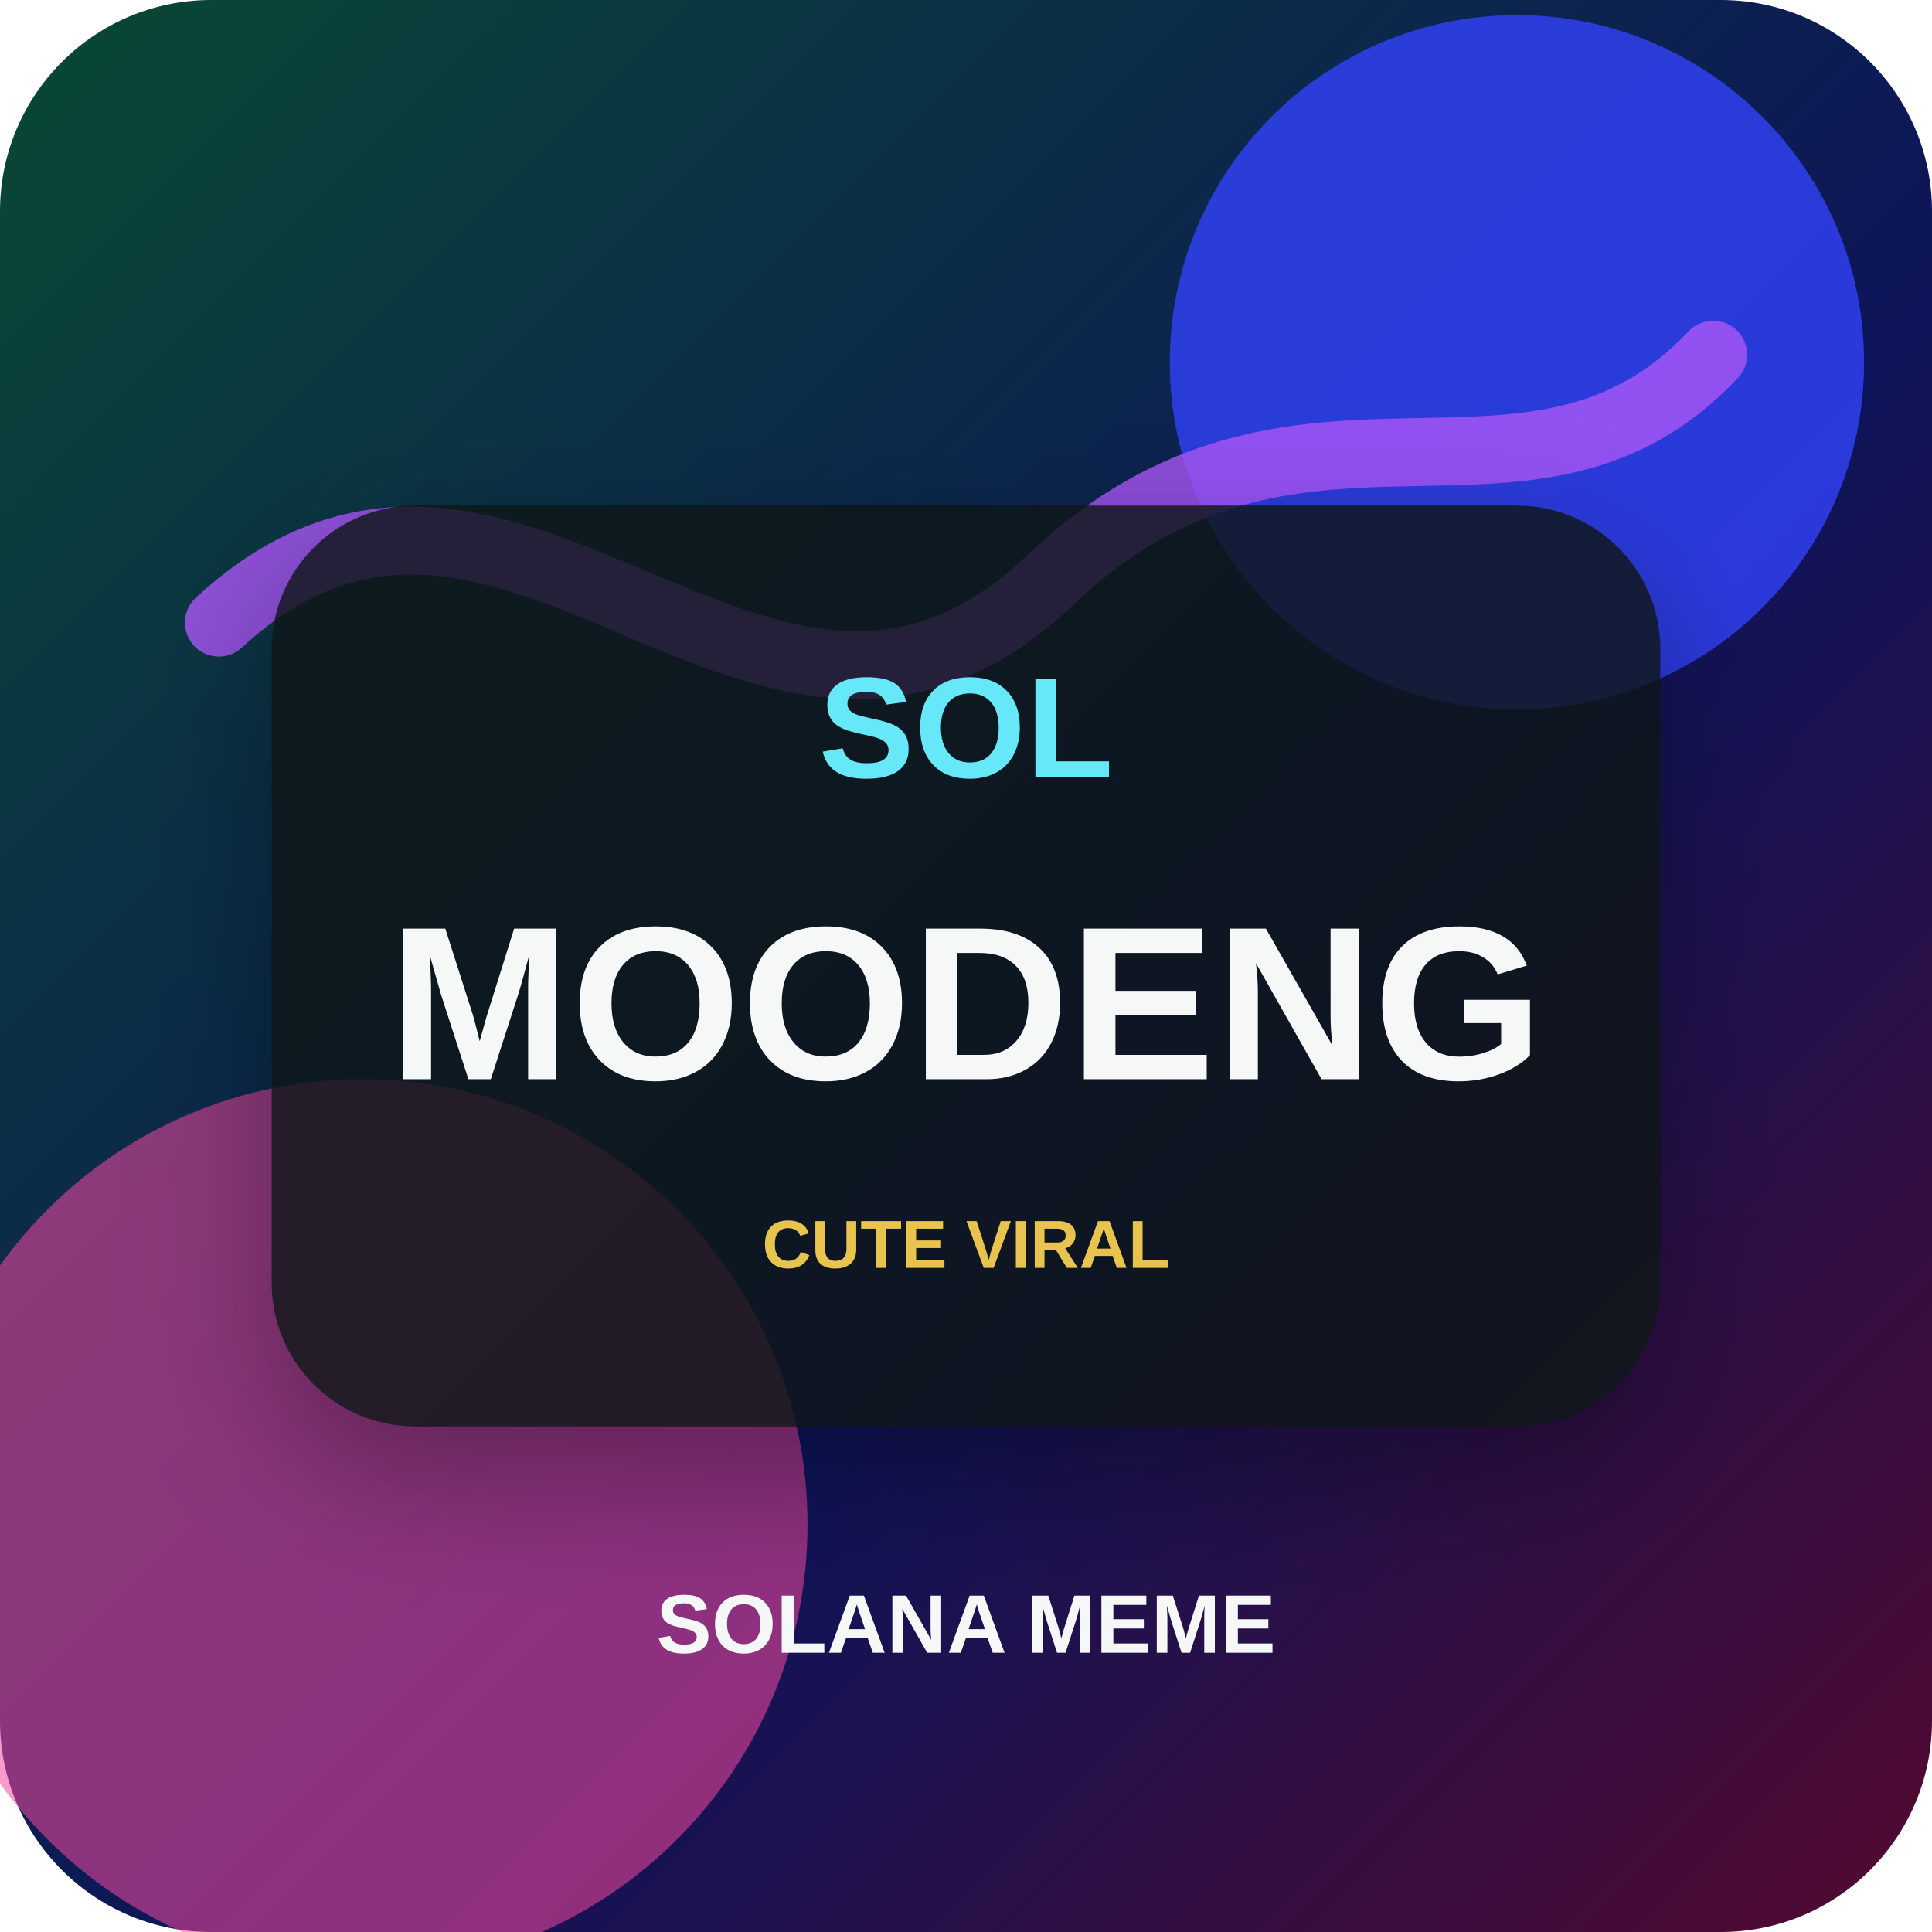
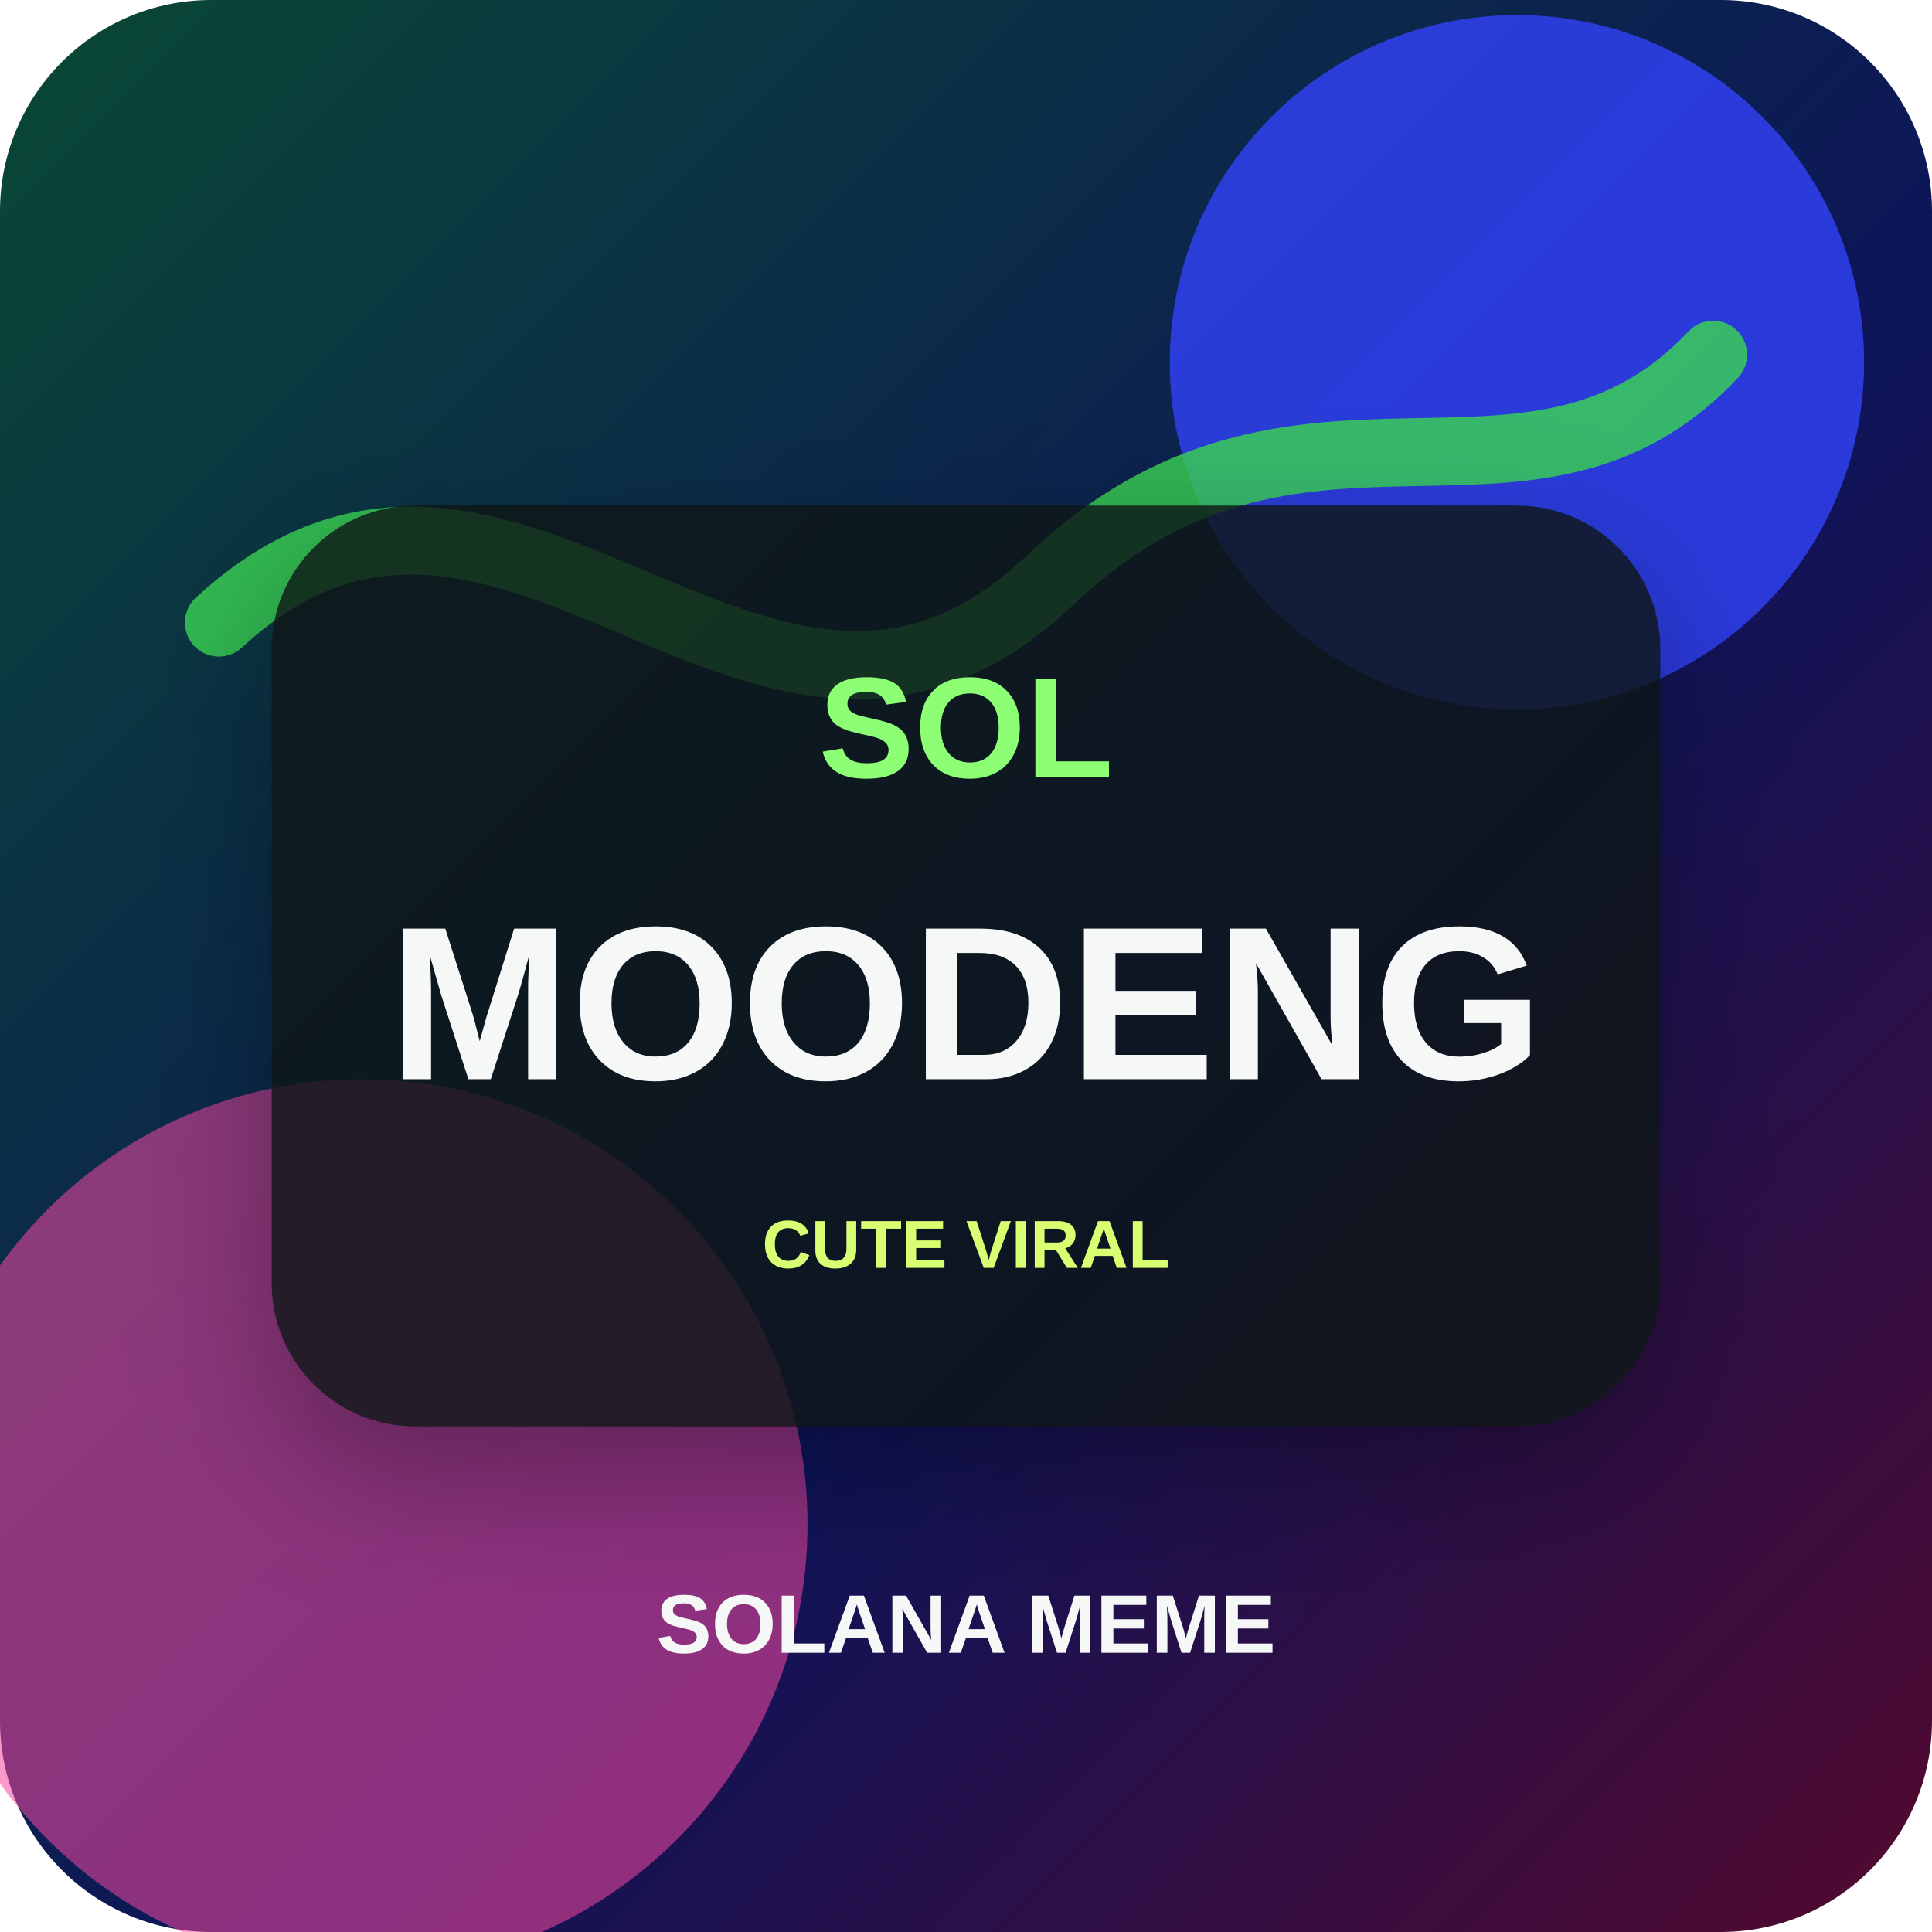
<svg xmlns="http://www.w3.org/2000/svg" viewBox="0 0 512 512" role="img" aria-label="Moo Deng token art">
  <defs>
    <linearGradient id="bg" x1="0" y1="0" x2="1" y2="1">
      <stop offset="0" stop-color="hsl(161 78% 16%)" />
      <stop offset="0.58" stop-color="hsl(235 74% 20%)" />
      <stop offset="1" stop-color="hsl(329 80% 18%)" />
    </linearGradient>
    <filter id="shadow" x="-20%" y="-20%" width="140%" height="140%">
      <feDropShadow dx="0" dy="14" stdDeviation="18" flood-color="#000" flood-opacity=".38" />
    </filter>
  </defs>
  <rect width="512" height="512" rx="56" fill="url(#bg)" />
  <circle cx="402" cy="96" r="92" fill="hsl(235 92% 58%)" opacity=".82" />
  <circle cx="96" cy="404" r="118" fill="hsl(329 90% 62%)" opacity=".55" />
-   <path d="M58 165 C135 94 202 226 278 154 C344 91 405 146 454 94" fill="none" stroke="#a855f7" stroke-width="18" stroke-linecap="round" opacity=".82" />
+   <path d="M58 165 C135 94 202 226 278 154 C344 91 405 146 454 94" fill="none" stroke="#39d353" stroke-width="18" stroke-linecap="round" opacity=".82" />
  <rect x="72" y="134" width="368" height="244" rx="38" fill="#0f1412" opacity=".82" filter="url(#shadow)" />
-   <text x="256" y="206" text-anchor="middle" font-family="Arial, Helvetica, sans-serif" font-size="38" font-weight="900" fill="#67e8f9">SOL</text>
+   <text x="256" y="206" text-anchor="middle" font-family="Arial, Helvetica, sans-serif" font-size="38" font-weight="900" fill="#8dff75">SOL</text>
  <text x="256" y="286" text-anchor="middle" font-family="Arial, Helvetica, sans-serif" font-size="58" font-weight="900" fill="#f6f8f7">MOODENG</text>
-   <text x="256" y="336" text-anchor="middle" font-family="Arial, Helvetica, sans-serif" font-size="18" font-weight="800" fill="#e8c44f">CUTE VIRAL</text>
+   <text x="256" y="336" text-anchor="middle" font-family="Arial, Helvetica, sans-serif" font-size="18" font-weight="800" fill="#d8ff72">CUTE VIRAL</text>
  <text x="256" y="438" text-anchor="middle" font-family="Arial, Helvetica, sans-serif" font-size="22" font-weight="900" fill="#f6f8f7">SOLANA MEME</text>
</svg>
